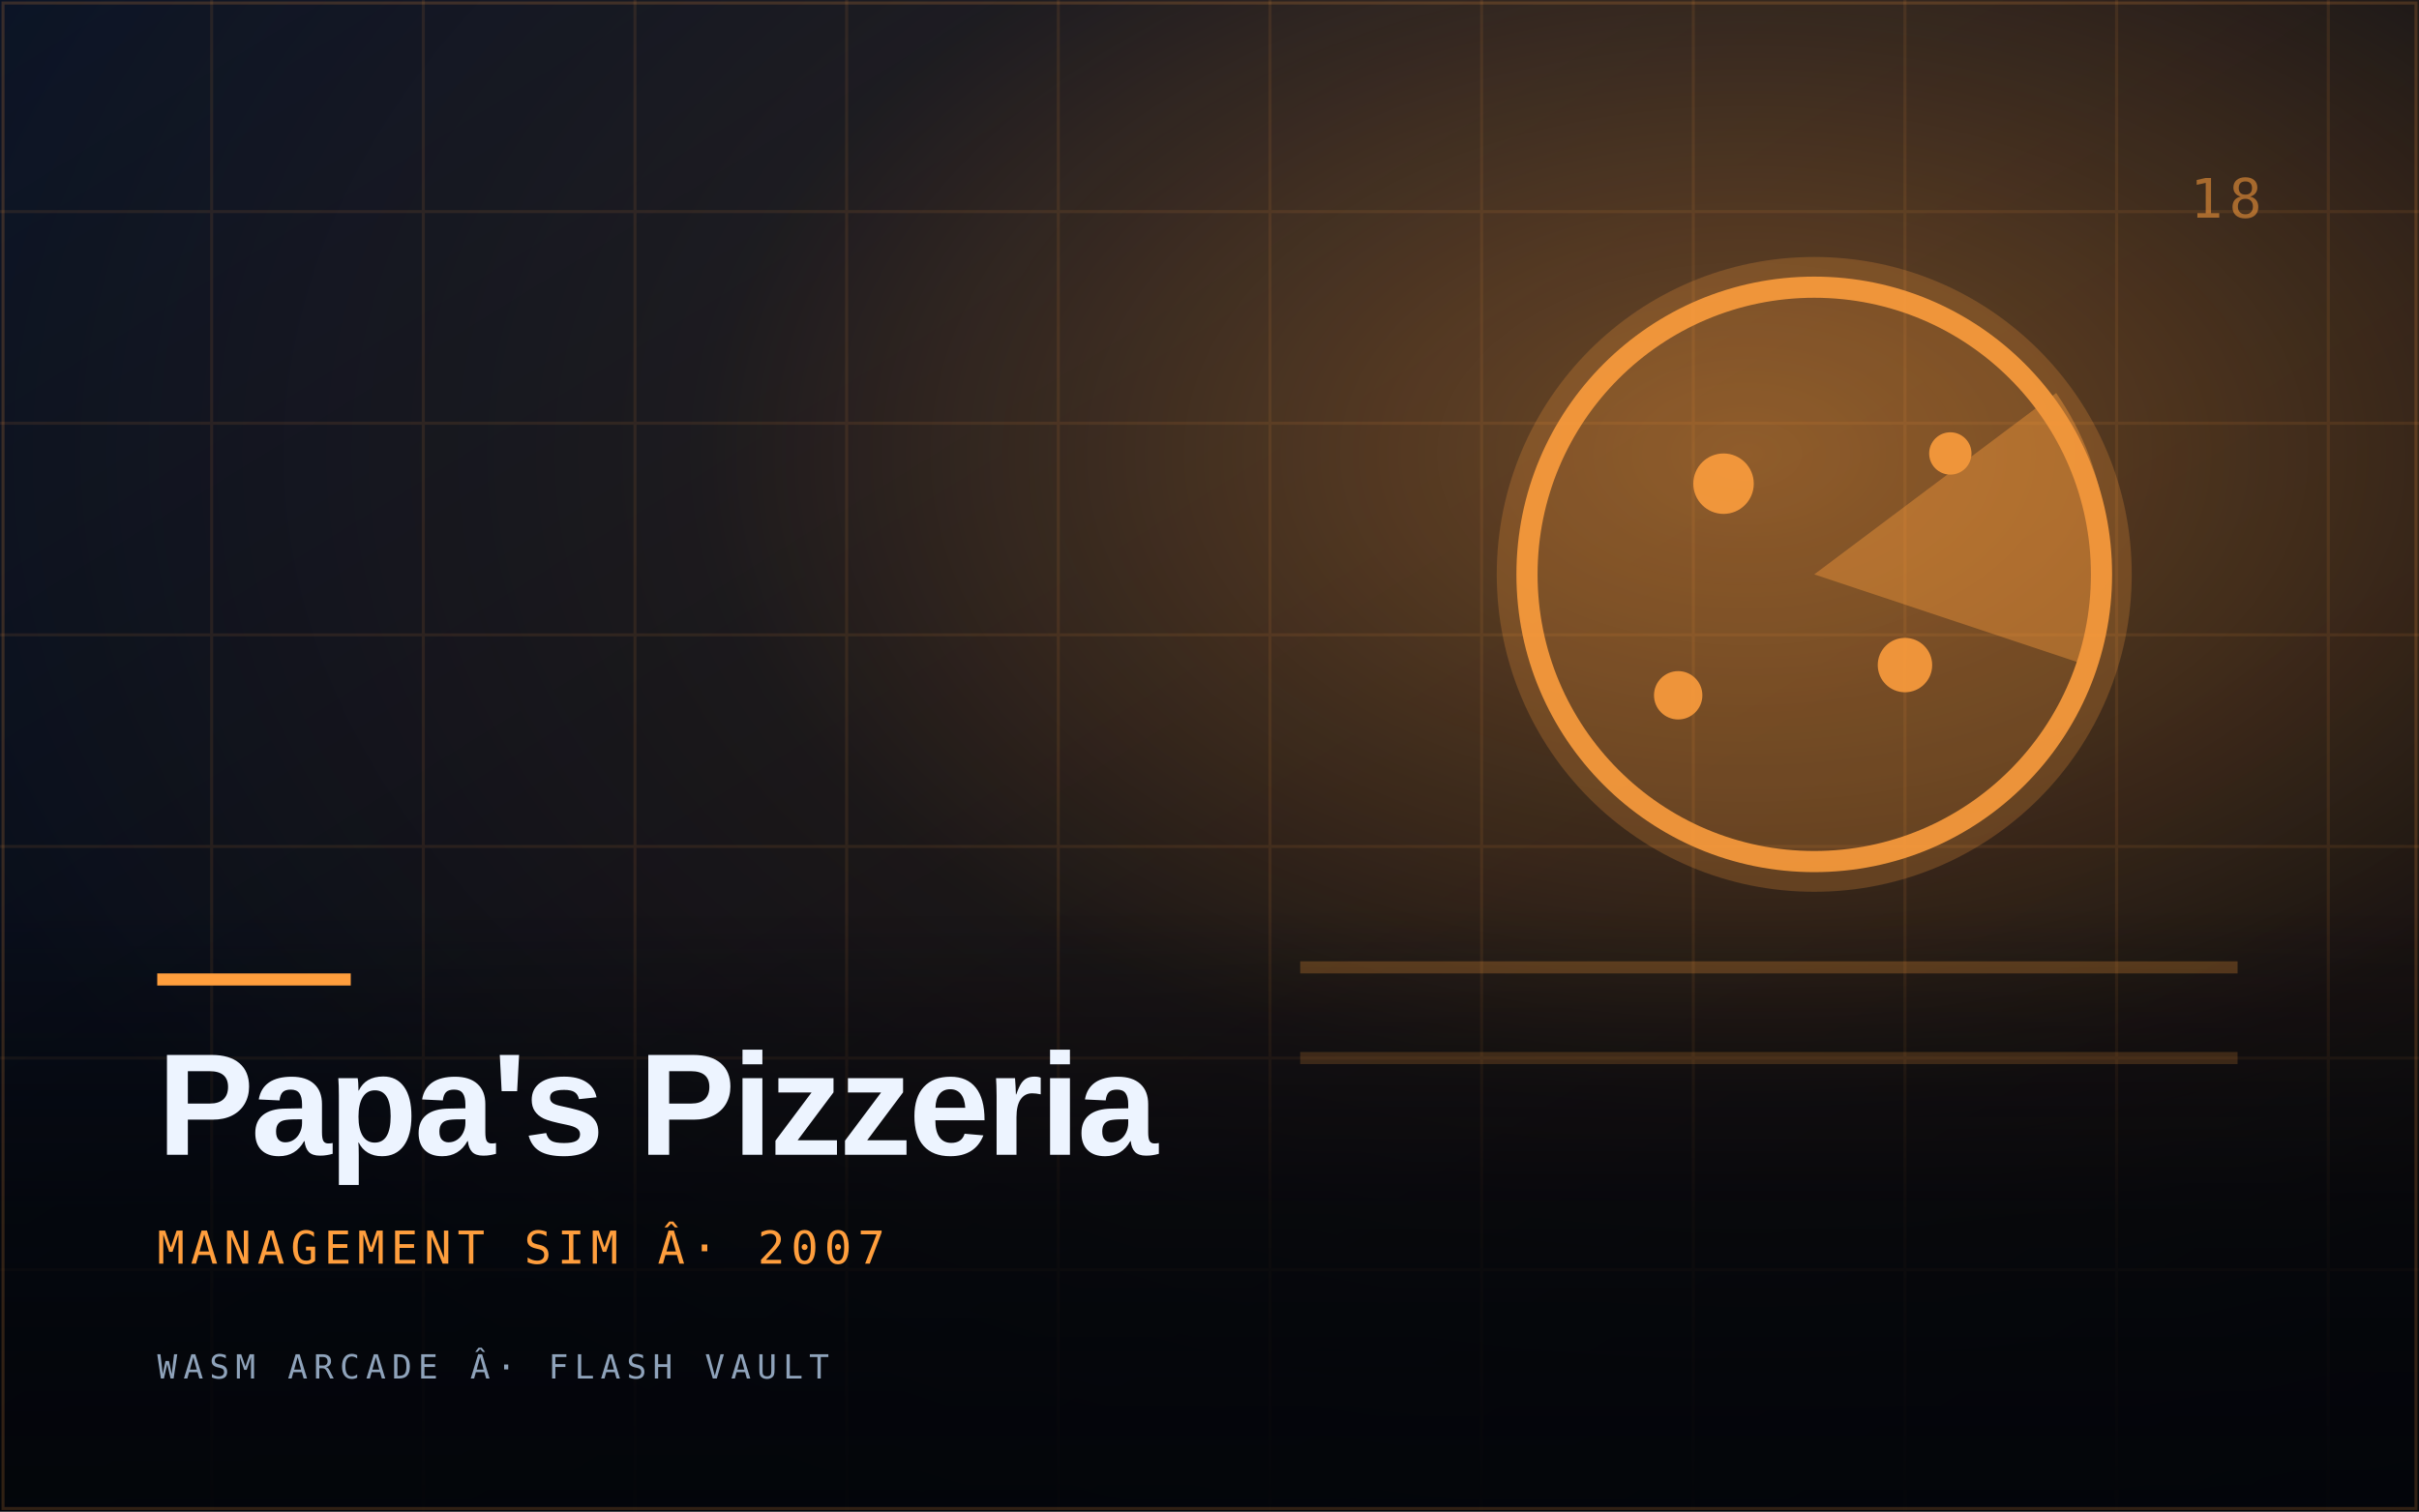
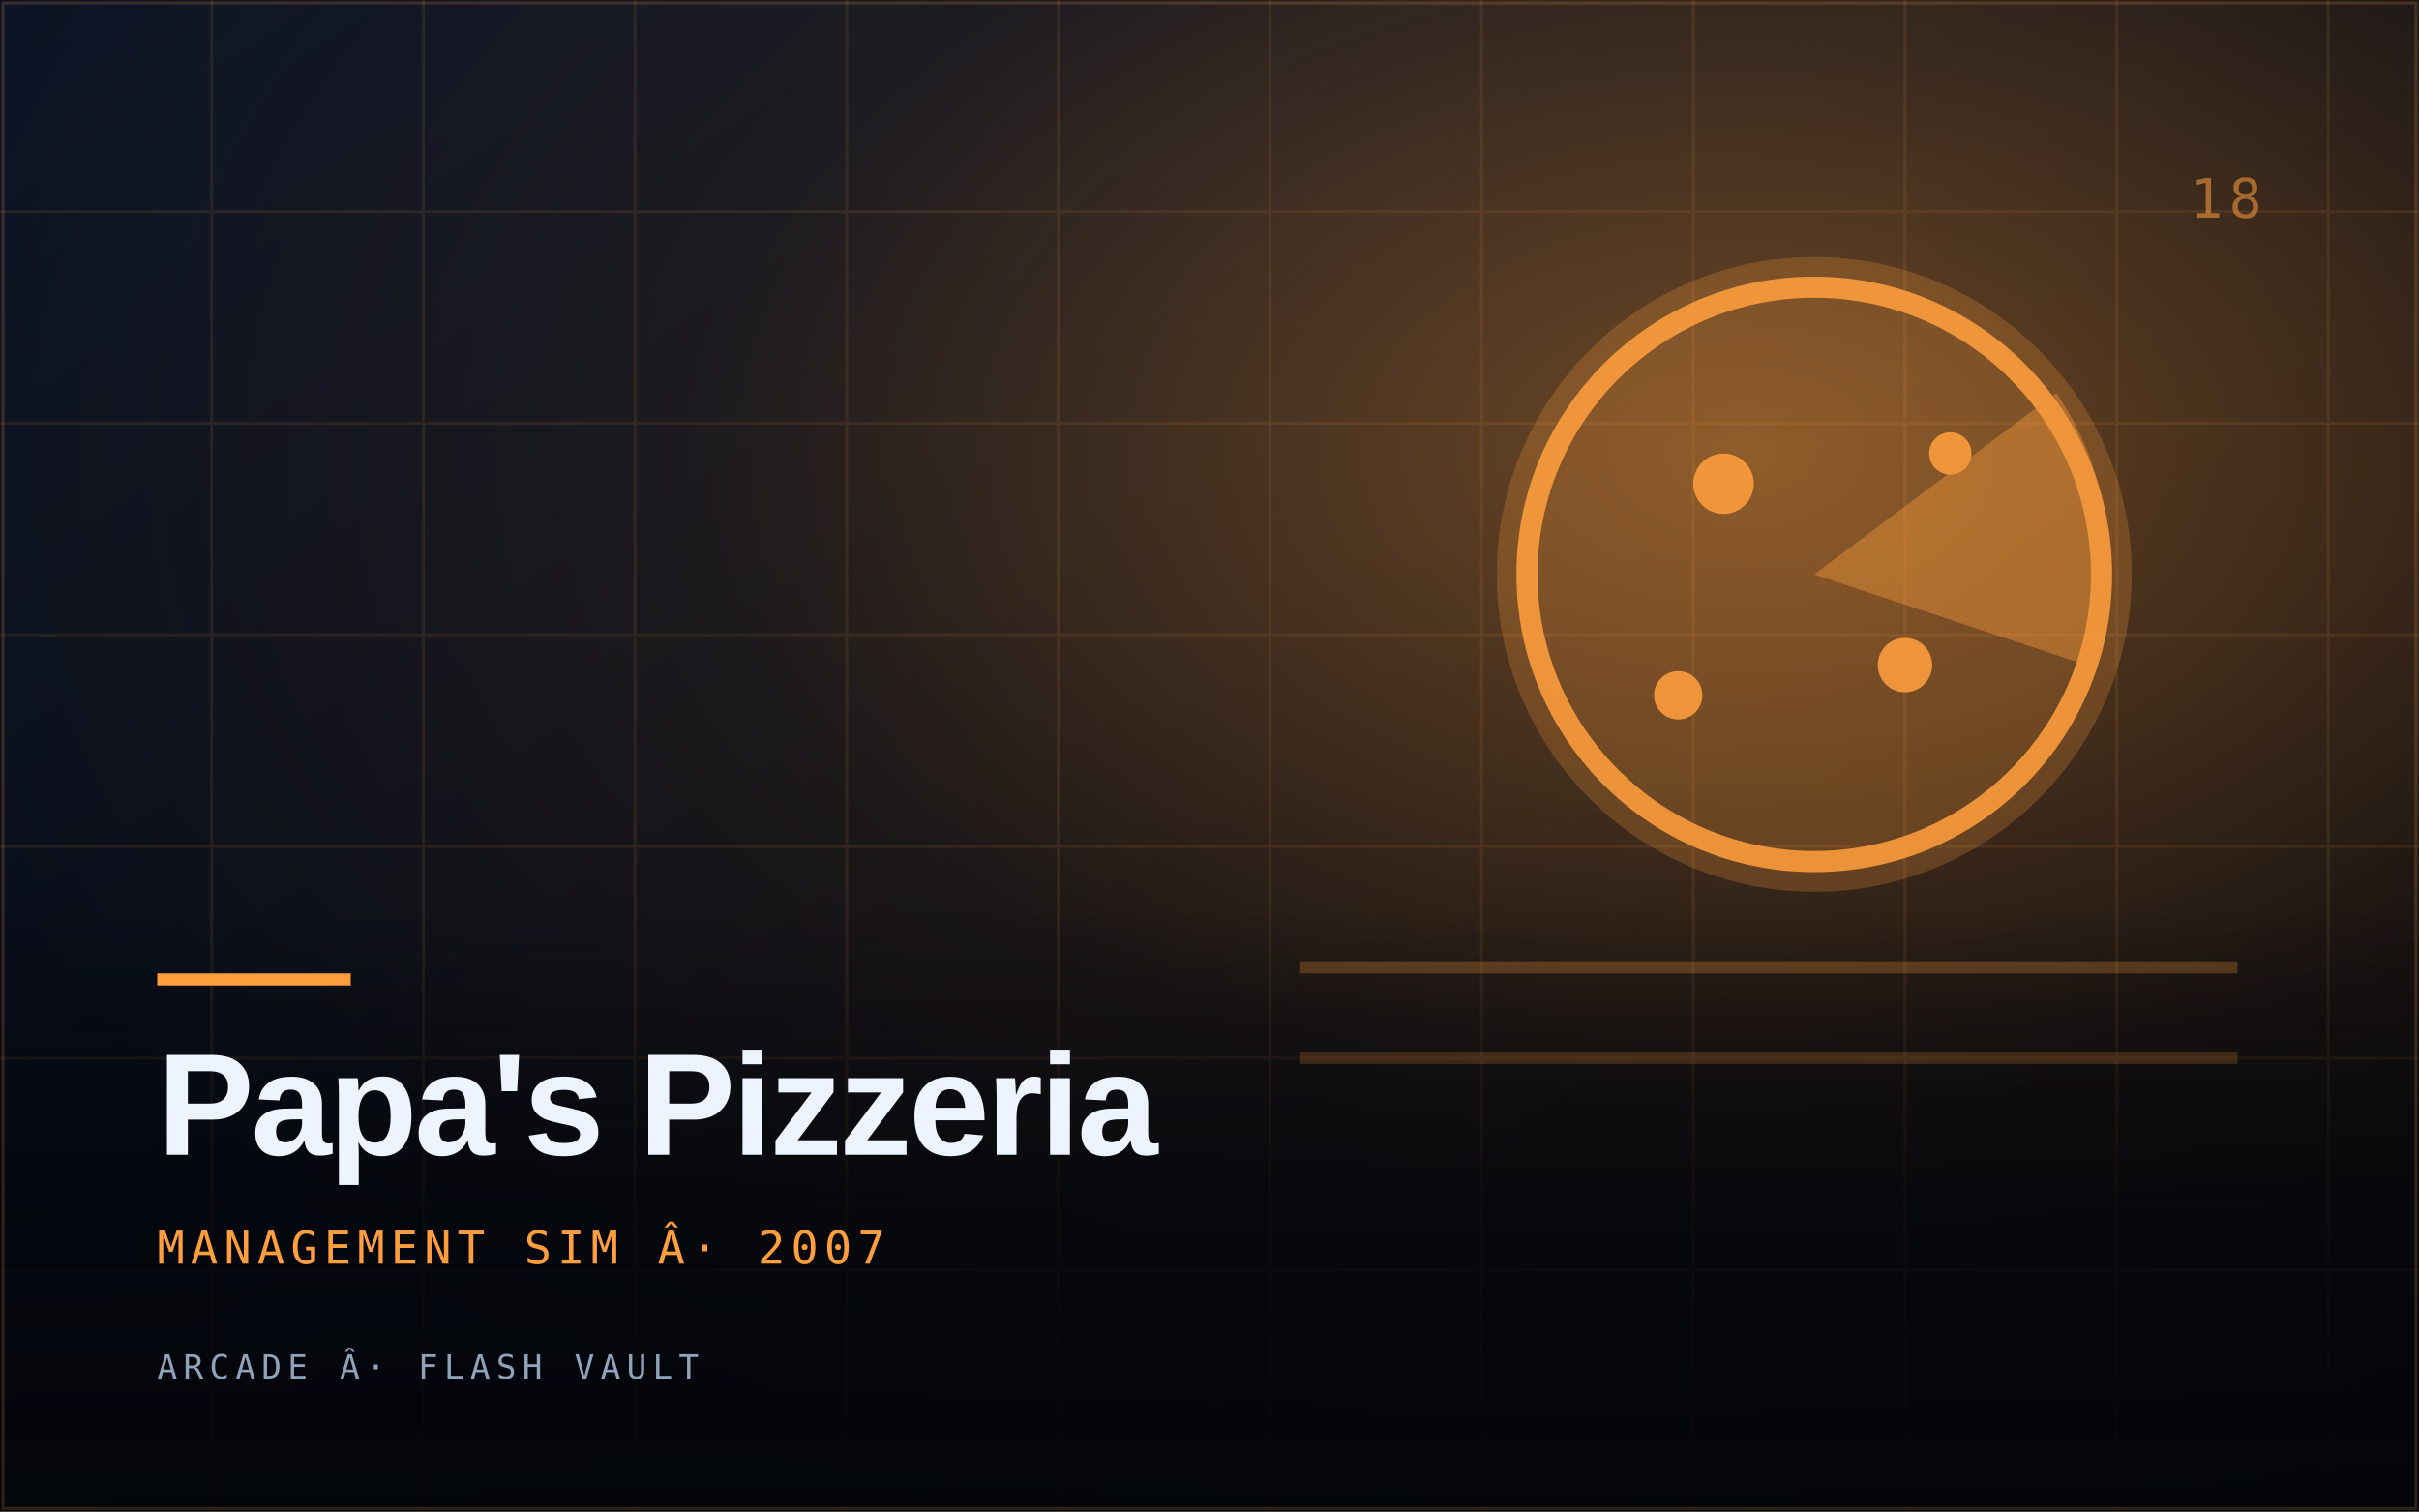
<svg xmlns="http://www.w3.org/2000/svg" viewBox="0 0 800 500" width="800" height="500" role="img" aria-labelledby="title desc">
  <defs>
    <linearGradient id="bg" x1="0" y1="0" x2="1" y2="1">
      <stop offset="0" stop-color="#0b1426" />
      <stop offset=".55" stop-color="#070a12" />
      <stop offset="1" stop-color="#03050a" />
    </linearGradient>
    <radialGradient id="glow" cx="72%" cy="30%" r="78%">
      <stop offset="0" stop-color="#ff9e3d" stop-opacity=".42" />
      <stop offset=".55" stop-color="#ff9e3d" stop-opacity=".08" />
      <stop offset="1" stop-color="#ff9e3d" stop-opacity="0" />
    </radialGradient>
    <linearGradient id="fade" x1="0" y1="0" x2="0" y2="1">
      <stop offset="0" stop-color="#03050a" stop-opacity="0" />
      <stop offset=".5" stop-color="#03050a" stop-opacity=".72" />
      <stop offset="1" stop-color="#03050a" stop-opacity=".96" />
    </linearGradient>
  </defs>
  <rect width="800" height="500" fill="url(#bg)" />
  <rect width="800" height="500" fill="url(#glow)" />
  <g opacity=".1" stroke="#ff9e3d" stroke-width="1">
    <path d="M0 70 H800 M0 140 H800 M0 210 H800 M0 280 H800 M0 350 H800 M0 420 H800" />
    <path d="M70 0 V500 M140 0 V500 M210 0 V500 M280 0 V500 M350 0 V500 M420 0 V500 M490 0 V500 M560 0 V500 M630 0 V500 M700 0 V500 M770 0 V500" />
  </g>
  <g opacity=".9">
    <circle cx="600" cy="190" r="105" fill="#ff9e3d" opacity=".25" />
    <circle cx="600" cy="190" r="95" fill="none" stroke="#ff9e3d" stroke-width="7" />
    <path d="M600 190 L680 130 A95 95 0 0 1 690 220 Z" fill="#ff9e3d" opacity=".45" />
    <circle cx="570" cy="160" r="10" fill="#ff9e3d" />
    <circle cx="630" cy="220" r="9" fill="#ff9e3d" />
    <circle cx="555" cy="230" r="8" fill="#ff9e3d" />
    <circle cx="645" cy="150" r="7" fill="#ff9e3d" />
  </g>
  <g stroke="#ff9e3d" stroke-width="4" opacity=".3">
    <path d="M430 320 H740 M430 350 H740" />
  </g>
  <rect y="300" width="800" height="200" fill="url(#fade)" />
  <rect x="52" y="322" width="64" height="4" fill="#ff9e3d" />
  <text x="52" y="382" fill="#edf4ff" font-family="Segoe UI, Arial, sans-serif" font-size="48" font-weight="700" letter-spacing="-1">Papa's Pizzeria</text>
  <text x="52" y="418" fill="#ff9e3d" font-family="Consolas, monospace" font-size="15" letter-spacing="2">MANAGEMENT SIM Â· 2007</text>
-   <text x="52" y="456" fill="#8fa3bb" font-family="Consolas, monospace" font-size="11" letter-spacing="2">WASM ARCADE Â· FLASH VAULT</text>
+   <text x="52" y="456" fill="#8fa3bb" font-family="Consolas, monospace" font-size="11" letter-spacing="2">ARCADE Â· FLASH VAULT</text>
  <text x="748" y="72" fill="#ff9e3d" fill-opacity=".55" text-anchor="end" font-family="Consolas, monospace" font-size="18" letter-spacing="2">18</text>
  <rect x="1" y="1" width="798" height="498" fill="none" stroke="#ff9e3d" stroke-opacity=".18" />
</svg>
